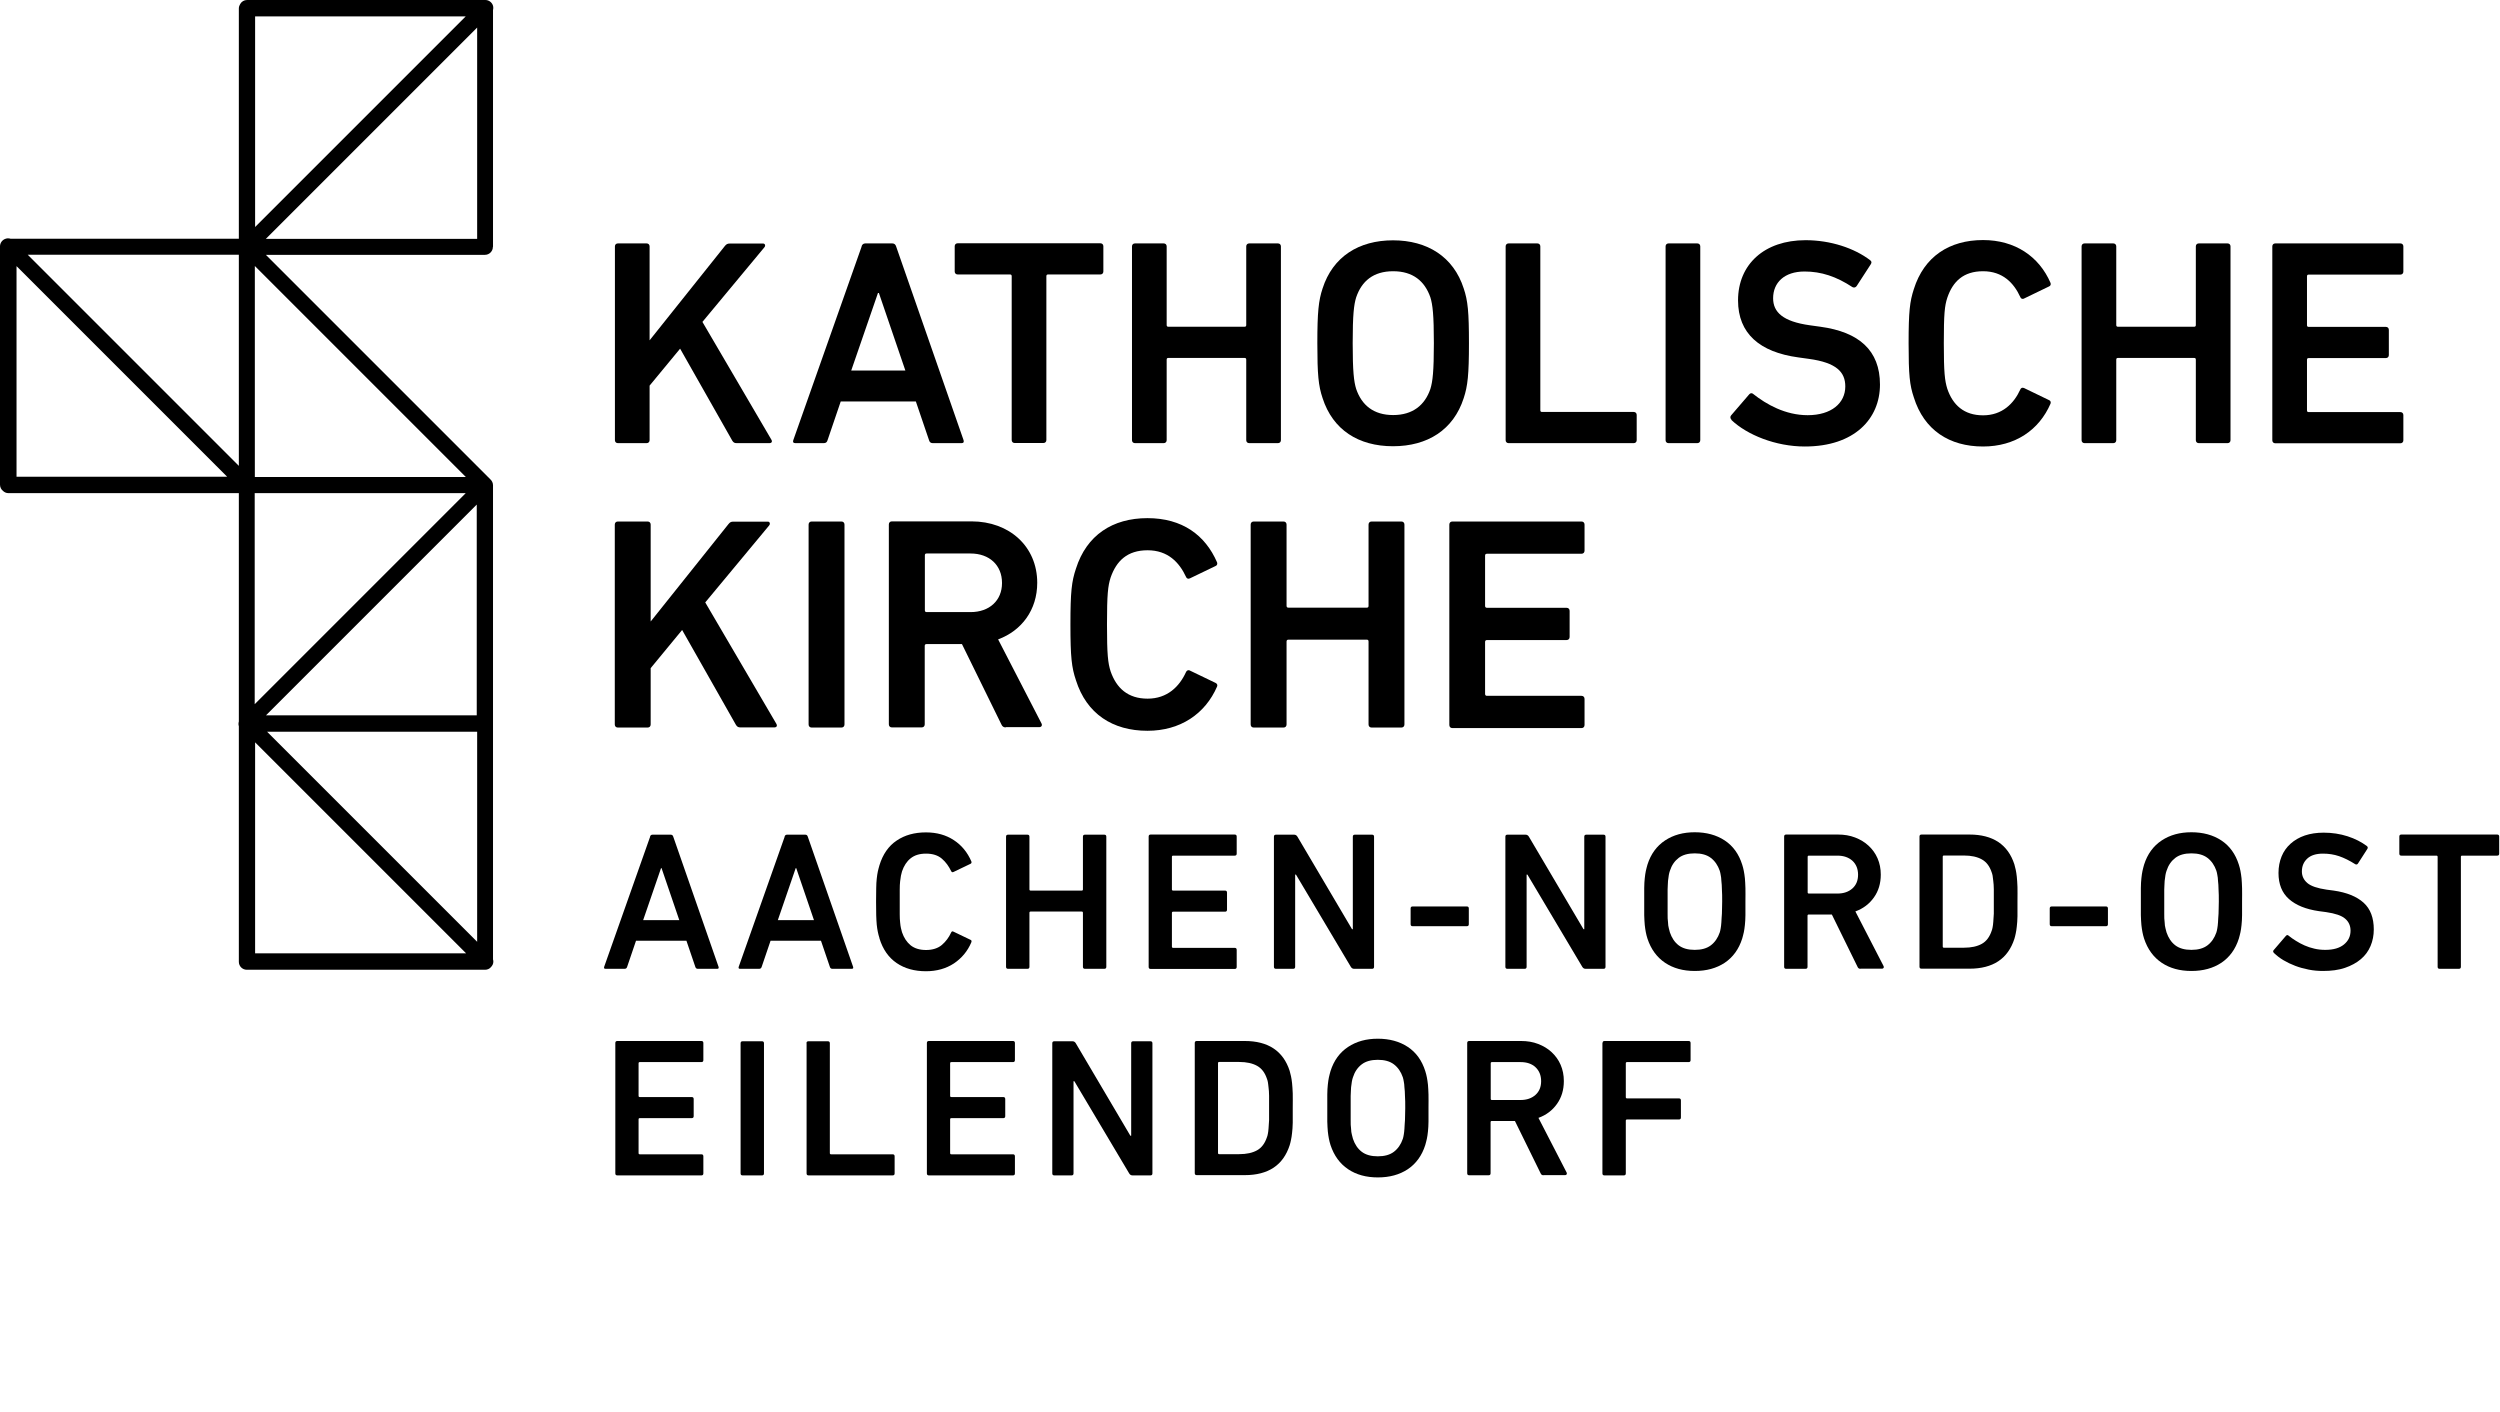
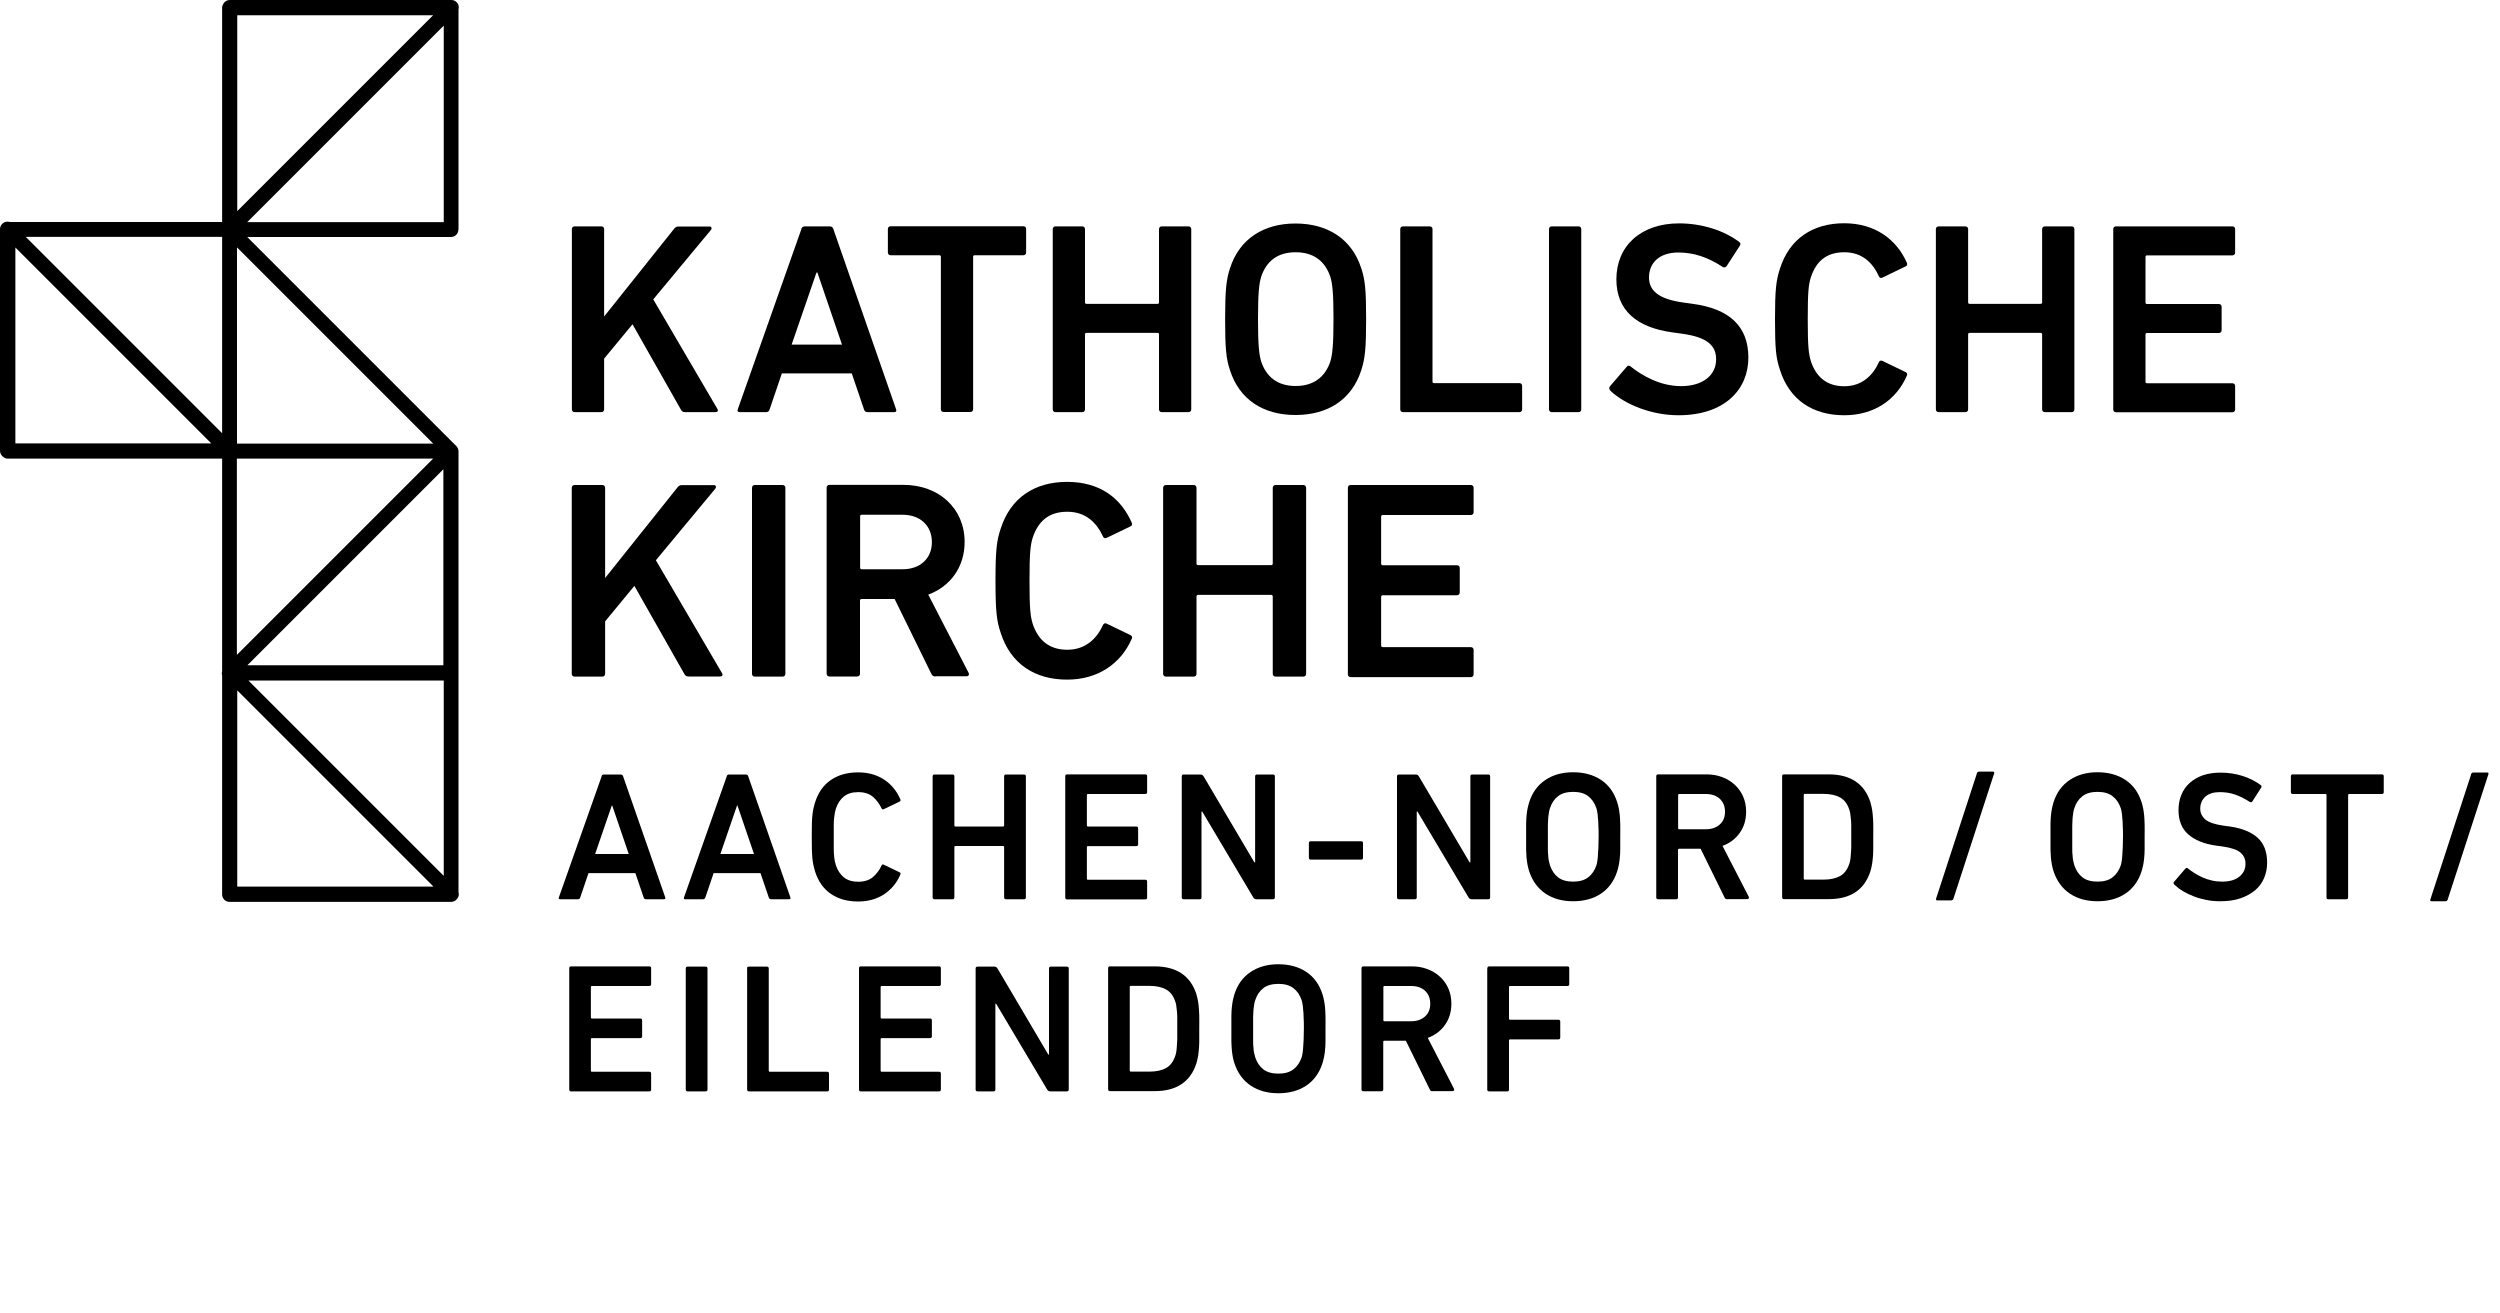
- <svg xmlns="http://www.w3.org/2000/svg" version="1.1" viewBox="0 0 186 105">
+ <svg xmlns="http://www.w3.org/2000/svg" version="1.1" viewBox="0 0 200 105">
  <path d="M45.74,39.03c0-.14.09-.23.23-.23h2.21c.14,0,.23.09.23.23v7.21l5.79-7.25c.11-.14.2-.18.36-.18h2.57c.14,0,.2.16.09.29l-4.75,5.72,5.29,9.03c.09.16.02.27-.16.27h-2.5c-.18,0-.25-.05-.34-.18l-4.01-7.07-2.34,2.84v4.19c0,.14-.09.23-.23.23h-2.21c-.14,0-.23-.09-.23-.23,0,0,0-14.87,0-14.87Z" />
  <path d="M60.16,39.03c0-.14.09-.23.23-.23h2.21c.14,0,.23.09.23.23v14.87c0,.14-.09.23-.23.23h-2.21c-.14,0-.23-.09-.23-.23v-14.87Z" />
  <path d="M74.84,54.12c-.18,0-.27-.07-.34-.23l-2.93-5.97h-2.64c-.09,0-.13.05-.13.14v5.83c0,.14-.09.23-.23.23h-2.21c-.14,0-.23-.09-.23-.23v-14.87c0-.14.09-.23.23-.23h5.92c2.82,0,4.89,1.87,4.89,4.57,0,2.01-1.15,3.56-2.91,4.21l3.22,6.24c.09.16,0,.29-.16.29h-2.5l.02.02ZM74.55,43.37c0-1.33-.95-2.19-2.34-2.19h-3.27c-.09,0-.13.04-.13.14v4.08c0,.09.04.14.13.14h3.27c1.4,0,2.34-.86,2.34-2.16h0Z" />
  <path d="M79.64,46.46c0-2.43.09-3.2.41-4.15.79-2.5,2.73-3.76,5.32-3.76s4.3,1.26,5.18,3.29c.04.11,0,.23-.11.27l-1.91.92c-.14.07-.25,0-.29-.11-.5-1.08-1.35-1.98-2.86-1.98s-2.32.79-2.75,2.03c-.2.63-.27,1.24-.27,3.49s.07,2.86.27,3.49c.43,1.24,1.28,2.03,2.75,2.03s2.37-.9,2.86-1.98c.05-.11.16-.18.29-.11l1.91.92c.11.05.16.16.11.27-.88,2.03-2.73,3.29-5.18,3.29-2.59,0-4.53-1.26-5.32-3.76-.32-.95-.41-1.71-.41-4.14h0Z" />
  <path d="M93.05,39.03c0-.14.09-.23.23-.23h2.21c.14,0,.23.09.23.23v6.04c0,.09.04.14.14.14h5.83c.09,0,.13-.04.13-.14v-6.04c0-.14.09-.23.23-.23h2.21c.14,0,.23.09.23.23v14.87c0,.14-.09.23-.23.23h-2.21c-.14,0-.23-.09-.23-.23v-6.17c0-.09-.04-.14-.13-.14h-5.83c-.09,0-.14.05-.14.14v6.17c0,.14-.09.23-.23.23h-2.21c-.14,0-.23-.09-.23-.23v-14.87Z" />
  <path d="M107.83,39.03c0-.14.09-.23.23-.23h9.6c.14,0,.23.09.23.23v1.94c0,.14-.09.23-.23.23h-7.03c-.09,0-.14.04-.14.14v3.74c0,.09.05.14.14.14h5.92c.14,0,.23.09.23.23v1.94c0,.14-.09.23-.23.23h-5.92c-.09,0-.14.05-.14.14v3.87c0,.09.05.14.14.14h7.03c.14,0,.23.09.23.23v1.94c0,.14-.09.23-.23.23h-9.6c-.14,0-.23-.09-.23-.23v-14.91Z" />
  <path d="M45.75,18.33c0-.13.09-.22.22-.22h2.14c.13,0,.22.09.22.22v6.99l5.61-7.03c.11-.13.2-.17.35-.17h2.49c.13,0,.2.15.09.28l-4.61,5.55,5.13,8.76c.09.15.02.26-.15.26h-2.42c-.17,0-.24-.04-.33-.17l-3.89-6.86-2.27,2.75v4.06c0,.13-.09.22-.22.22h-2.14c-.13,0-.22-.09-.22-.22,0,0,0-14.42,0-14.42Z" />
  <path d="M64.1,18.33c.04-.13.13-.22.28-.22h2.01c.15,0,.24.09.28.22l5.02,14.42c.04.13,0,.22-.15.22h-2.14c-.15,0-.24-.07-.28-.22l-.98-2.88h-5.59l-.98,2.88c-.04.15-.13.22-.28.22h-2.12c-.15,0-.2-.09-.15-.22l5.09-14.42h0ZM67.36,27.57l-1.97-5.77h-.07l-1.99,5.77h4.03Z" />
  <path d="M75.49,32.96c-.13,0-.22-.09-.22-.22v-12.19c0-.09-.04-.13-.13-.13h-3.89c-.13,0-.22-.09-.22-.22v-1.88c0-.13.09-.22.22-.22h10.62c.13,0,.22.09.22.22v1.88c0,.13-.09.22-.22.22h-3.89c-.09,0-.13.04-.13.13v12.19c0,.13-.09.22-.22.22h-2.14Z" />
  <path d="M84.22,18.33c0-.13.09-.22.22-.22h2.14c.13,0,.22.09.22.22v5.85c0,.09.04.13.13.13h5.66c.09,0,.13-.04.13-.13v-5.85c0-.13.09-.22.22-.22h2.14c.13,0,.22.09.22.22v14.42c0,.13-.09.22-.22.22h-2.14c-.13,0-.22-.09-.22-.22v-5.99c0-.09-.04-.13-.13-.13h-5.66c-.09,0-.13.04-.13.13v5.99c0,.13-.09.22-.22.22h-2.14c-.13,0-.22-.09-.22-.22,0,0,0-14.42,0-14.42Z" />
  <path d="M98.4,29.62c-.31-.92-.39-1.75-.39-4.08s.09-3.17.39-4.08c.76-2.36,2.69-3.58,5.24-3.58s4.5,1.22,5.26,3.58c.31.92.39,1.75.39,4.08s-.09,3.17-.39,4.08c-.76,2.36-2.69,3.58-5.26,3.58s-4.48-1.22-5.24-3.58ZM106.42,28.94c.17-.55.26-1.31.26-3.41s-.09-2.86-.26-3.41c-.42-1.2-1.29-1.94-2.77-1.94s-2.34.74-2.75,1.94c-.17.55-.26,1.29-.26,3.41s.09,2.86.26,3.41c.41,1.2,1.29,1.94,2.75,1.94s2.36-.74,2.77-1.94Z" />
  <path d="M112.02,18.33c0-.13.09-.22.22-.22h2.14c.13,0,.22.09.22.22v12.19c0,.09.04.13.13.13h6.82c.13,0,.22.09.22.22v1.88c0,.13-.09.22-.22.22h-9.31c-.13,0-.22-.09-.22-.22v-14.42h0Z" />
  <path d="M123.92,18.33c0-.13.09-.22.22-.22h2.14c.13,0,.22.09.22.22v14.42c0,.13-.09.22-.22.22h-2.14c-.13,0-.22-.09-.22-.22v-14.42Z" />
  <path d="M128.83,31.24c-.09-.09-.13-.22-.04-.33l1.35-1.57c.09-.11.22-.11.31-.02.96.76,2.38,1.57,4.04,1.57,1.77,0,2.8-.9,2.8-2.14,0-1.07-.66-1.77-2.71-2.05l-.79-.11c-2.86-.39-4.48-1.77-4.48-4.24,0-2.69,1.97-4.48,5.02-4.48,1.86,0,3.63.59,4.81,1.49.11.09.13.17.04.31l-1.05,1.62c-.09.11-.2.13-.31.07-1.2-.79-2.32-1.16-3.56-1.16-1.51,0-2.34.83-2.34,1.99,0,1.03.72,1.73,2.73,2.01l.79.11c2.86.39,4.43,1.75,4.43,4.3s-1.9,4.61-5.59,4.61c-2.18,0-4.3-.87-5.46-1.97h.01Z" />
  <path d="M142,25.53c0-2.36.09-3.1.39-4.02.76-2.42,2.64-3.65,5.15-3.65,2.38,0,4.17,1.22,5.02,3.19.04.11,0,.22-.11.26l-1.86.9c-.13.07-.24,0-.28-.11-.48-1.05-1.31-1.92-2.77-1.92s-2.25.76-2.66,1.97c-.2.61-.26,1.2-.26,3.39s.07,2.77.26,3.39c.41,1.2,1.24,1.97,2.66,1.97s2.29-.87,2.77-1.92c.04-.11.15-.17.28-.11l1.86.9c.11.04.15.15.11.26-.85,1.97-2.64,3.19-5.02,3.19-2.51,0-4.39-1.22-5.15-3.65-.31-.92-.39-1.66-.39-4.02v-.02Z" />
  <path d="M154.87,18.33c0-.13.09-.22.22-.22h2.14c.13,0,.22.09.22.22v5.85c0,.09.04.13.13.13h5.66c.09,0,.13-.04.13-.13v-5.85c0-.13.09-.22.22-.22h2.14c.13,0,.22.09.22.22v14.42c0,.13-.09.22-.22.22h-2.14c-.13,0-.22-.09-.22-.22v-5.99c0-.09-.04-.13-.13-.13h-5.66c-.09,0-.13.04-.13.13v5.99c0,.13-.09.22-.22.22h-2.14c-.13,0-.22-.09-.22-.22v-14.42Z" />
  <path d="M169.06,18.33c0-.13.09-.22.22-.22h9.31c.13,0,.22.09.22.22v1.88c0,.13-.09.22-.22.22h-6.82c-.09,0-.13.04-.13.13v3.63c0,.09.04.13.13.13h5.74c.13,0,.22.09.22.22v1.88c0,.13-.09.22-.22.22h-5.74c-.09,0-.13.04-.13.13v3.76c0,.09.04.13.13.13h6.82c.13,0,.22.09.22.22v1.88c0,.13-.09.22-.22.22h-9.31c-.13,0-.22-.09-.22-.22v-14.42h0Z" />
  <g>
-     <path d="M48.36,62.25c.03-.1.09-.15.19-.15h1.35c.1,0,.16.05.19.15l3.37,9.68c.03.1,0,.15-.1.15h-1.44c-.1,0-.16-.05-.19-.15l-.66-1.94h-3.75l-.66,1.94c-.03.1-.09.15-.19.15h-1.42c-.1,0-.13-.05-.1-.15l3.42-9.68h0ZM50.54,68.46l-1.32-3.87h-.04l-1.33,3.87h2.7,0Z" />
-     <path d="M58.37,62.25c.03-.1.09-.15.19-.15h1.35c.1,0,.16.05.19.15l3.37,9.68c.03.1,0,.15-.1.15h-1.44c-.1,0-.16-.05-.19-.15l-.66-1.94h-3.75l-.66,1.94c-.03.1-.09.15-.19.15h-1.42c-.1,0-.13-.05-.1-.15l3.42-9.68h0ZM60.56,68.46l-1.32-3.87h-.04l-1.33,3.87h2.7,0Z" />
-     <path d="M65.43,69.79c-.05-.16-.09-.31-.12-.46-.03-.15-.06-.33-.08-.53s-.03-.44-.04-.71c0-.27-.01-.6-.01-1.01s0-.72.01-1c0-.27.02-.51.04-.71.02-.2.05-.38.08-.53s.08-.31.12-.46c.25-.82.68-1.44,1.28-1.84.6-.41,1.33-.61,2.18-.61.8,0,1.49.19,2.08.58.58.38,1.01.91,1.3,1.58.03.09,0,.15-.07.18l-1.25.6c-.09.05-.15.02-.19-.07-.17-.35-.39-.66-.68-.91s-.68-.38-1.18-.38-.86.12-1.15.35c-.29.23-.5.56-.64.97-.03.11-.06.21-.08.32s-.04.25-.06.42-.03.38-.03.62v1.83c0,.24.01.44.03.61s.03.31.06.42.05.22.08.31c.14.41.35.73.64.97.29.23.67.35,1.15.35s.89-.13,1.18-.38.52-.56.68-.91c.04-.1.1-.12.19-.07l1.25.6c.08.03.1.09.07.18-.28.67-.72,1.19-1.3,1.58-.58.38-1.27.58-2.08.58-.85,0-1.58-.2-2.18-.61s-1.03-1.02-1.28-1.84v-.02Z" />
-     <path d="M74.85,62.25c0-.1.05-.15.15-.15h1.44c.1,0,.15.05.15.15v3.92c0,.06.03.09.09.09h3.8c.06,0,.09-.03.09-.09v-3.92c0-.1.05-.15.15-.15h1.44c.1,0,.15.05.15.15v9.68c0,.1-.05.15-.15.15h-1.44c-.1,0-.15-.05-.15-.15v-4.02c0-.06-.03-.09-.09-.09h-3.8c-.06,0-.09.03-.09.09v4.02c0,.1-.05.15-.15.15h-1.44c-.1,0-.15-.05-.15-.15v-9.68Z" />
-     <path d="M85.46,62.24c0-.1.05-.15.15-.15h6.25c.1,0,.15.05.15.15v1.27c0,.1-.05.15-.15.15h-4.58c-.06,0-.09.03-.09.09v2.42c0,.06.03.09.09.09h3.86c.1,0,.15.05.15.15v1.27c0,.1-.05.15-.15.15h-3.86c-.06,0-.09.03-.09.09v2.51c0,.06.03.09.09.09h4.58c.1,0,.15.05.15.15v1.27c0,.1-.05.15-.15.15h-6.25c-.1,0-.15-.05-.15-.15v-9.69h0Z" />
-     <path d="M94.78,62.25c0-.1.05-.15.15-.15h1.35c.11,0,.19.05.25.15l4.06,6.88h.06v-6.88c0-.1.05-.15.15-.15h1.28c.1,0,.15.05.15.15v9.68c0,.1-.05.15-.15.15h-1.33c-.11,0-.19-.05-.25-.15l-4.08-6.86h-.06v6.86c0,.1-.05.15-.15.15h-1.28c-.1,0-.15-.05-.15-.15v-9.68Z" />
-     <path d="M104.95,68.76v-1.17c0-.1.05-.15.15-.15h4.03c.1,0,.15.05.15.15v1.17c0,.1-.05.15-.15.15h-4.03c-.1,0-.15-.05-.15-.15Z" />
-     <path d="M112,62.25c0-.1.05-.15.15-.15h1.35c.11,0,.19.05.25.15l4.06,6.88h.06v-6.88c0-.1.05-.15.15-.15h1.28c.1,0,.15.05.15.15v9.68c0,.1-.05.15-.15.15h-1.33c-.11,0-.19-.05-.25-.15l-4.08-6.86h-.06v6.86c0,.1-.05.15-.15.15h-1.28c-.1,0-.15-.05-.15-.15v-9.68Z" />
-     <path d="M126.09,72.24c-.86,0-1.6-.2-2.21-.61s-1.05-1.01-1.31-1.8c-.05-.16-.09-.31-.12-.47s-.06-.34-.08-.54c-.02-.21-.03-.45-.04-.73,0-.28,0-.61,0-1.01s0-.73,0-1.01.02-.52.04-.73c.02-.21.05-.39.08-.54.03-.16.08-.31.12-.47.25-.79.69-1.39,1.31-1.8s1.35-.61,2.21-.61,1.61.2,2.23.61,1.05,1.01,1.3,1.8c.05.16.09.31.12.47s.06.34.08.54c.02.21.03.45.04.73s0,.61,0,1.01,0,.73,0,1.01c0,.28-.02.52-.04.73-.02.21-.05.39-.08.54-.03.16-.08.31-.12.47-.25.79-.69,1.39-1.3,1.8-.62.41-1.36.61-2.23.61ZM126.09,70.67c.5,0,.9-.11,1.2-.34.3-.23.52-.55.66-.96.03-.09.05-.19.07-.31s.04-.26.05-.44c0-.18.03-.39.04-.64,0-.25.02-.55.02-.9s0-.65-.02-.9c0-.25-.02-.46-.04-.64,0-.18-.03-.32-.05-.44s-.04-.22-.07-.31c-.14-.41-.36-.73-.66-.96-.3-.23-.7-.34-1.2-.34s-.9.11-1.2.34c-.3.23-.52.55-.65.96-.03.09-.06.19-.08.31s-.04.26-.06.44c0,.17-.03.39-.03.64v1.8c0,.25,0,.46.03.64,0,.17.03.32.06.44s.05.22.08.31c.14.41.35.73.65.96.3.23.7.34,1.2.34Z" />
-     <path d="M138.42,72.08c-.11,0-.18-.05-.22-.15l-1.91-3.89h-1.72c-.06,0-.09.03-.09.09v3.8c0,.1-.05.15-.15.15h-1.44c-.1,0-.15-.05-.15-.15v-9.69c0-.1.05-.15.15-.15h3.86c.46,0,.88.07,1.27.22s.72.35,1,.61.51.57.67.94.24.77.24,1.21c0,.66-.17,1.22-.51,1.7-.34.48-.8.83-1.38,1.04l2.1,4.07s.03.09,0,.13-.06.06-.11.06h-1.63.02ZM136.71,66.48c.46,0,.83-.13,1.11-.38s.42-.59.42-1.02-.14-.78-.42-1.04c-.28-.25-.65-.38-1.11-.38h-2.13c-.06,0-.09.03-.09.09v2.64c0,.06.03.09.09.09h2.13Z" />
-     <path d="M142.81,62.24c0-.1.05-.15.15-.15h3.57c1.74,0,2.86.74,3.34,2.22.04.13.07.26.1.4s.06.32.08.52c.02.21.04.46.05.76s0,.66,0,1.09,0,.8,0,1.09c0,.3-.03.55-.05.76s-.05.38-.08.52-.06.28-.1.4c-.48,1.48-1.59,2.22-3.34,2.22h-3.57c-.1,0-.15-.05-.15-.15v-9.69h0ZM144.54,70.42c0,.06.03.09.09.09h1.48c.56,0,1-.1,1.34-.29s.58-.52.73-.97c.03-.07.05-.15.07-.26s.04-.23.05-.4.03-.36.04-.61c0-.24,0-.55,0-.91s0-.66,0-.91c0-.24-.02-.45-.04-.61s-.03-.3-.05-.4-.04-.18-.07-.25c-.15-.45-.39-.77-.73-.96s-.78-.29-1.34-.29h-1.48c-.06,0-.09.03-.09.09v6.67h0Z" />
-     <path d="M152.5,68.76v-1.17c0-.1.05-.15.15-.15h4.03c.1,0,.15.05.15.15v1.17c0,.1-.05.15-.15.15h-4.03c-.1,0-.15-.05-.15-.15Z" />
-     <path d="M163.04,72.24c-.86,0-1.6-.2-2.21-.61s-1.05-1.01-1.31-1.8c-.05-.16-.09-.31-.12-.47s-.06-.34-.08-.54c-.02-.21-.03-.45-.04-.73,0-.28,0-.61,0-1.01s0-.73,0-1.01.02-.52.04-.73c.02-.21.05-.39.08-.54.03-.16.08-.31.12-.47.25-.79.69-1.39,1.31-1.8s1.35-.61,2.21-.61,1.61.2,2.23.61,1.05,1.01,1.3,1.8c.05.16.09.31.12.47s.06.34.08.54c.02.21.03.45.04.73s0,.61,0,1.01,0,.73,0,1.01c0,.28-.02.52-.04.73-.02.21-.05.39-.08.54-.03.16-.08.31-.12.47-.25.79-.69,1.39-1.3,1.8-.62.41-1.36.61-2.23.61ZM163.04,70.67c.5,0,.9-.11,1.2-.34.3-.23.52-.55.66-.96.03-.09.05-.19.07-.31s.04-.26.05-.44c0-.18.03-.39.04-.64,0-.25.02-.55.02-.9s0-.65-.02-.9c0-.25-.02-.46-.04-.64,0-.18-.03-.32-.05-.44s-.04-.22-.07-.31c-.14-.41-.36-.73-.66-.96-.3-.23-.7-.34-1.2-.34s-.9.11-1.2.34c-.3.23-.52.55-.65.96-.03.09-.06.19-.08.31s-.04.26-.06.44c0,.17-.03.39-.03.64v1.8c0,.25,0,.46.03.64,0,.17.03.32.06.44s.05.22.08.31c.14.41.35.73.65.96.3.23.7.34,1.2.34Z" />
-     <path d="M172.85,72.24c-.37,0-.73-.03-1.08-.1s-.69-.16-1-.28c-.32-.12-.61-.26-.88-.42-.27-.16-.5-.34-.7-.53-.08-.08-.09-.15-.03-.22l.91-1.06c.07-.08.14-.08.21-.01.16.13.33.25.54.38.2.13.42.24.64.34s.47.18.73.24c.25.06.52.09.81.09.6,0,1.06-.13,1.39-.4.33-.27.49-.61.49-1.03,0-.36-.13-.66-.4-.89-.26-.23-.74-.39-1.42-.49l-.53-.07c-.97-.14-1.71-.44-2.23-.9-.52-.46-.78-1.11-.78-1.94,0-.45.08-.86.23-1.23s.38-.69.67-.95c.29-.26.65-.47,1.06-.61.42-.14.88-.21,1.4-.21.63,0,1.22.09,1.78.27s1.04.43,1.44.73c.07.06.08.13.03.21l-.7,1.09c-.06.08-.13.09-.21.04-.41-.26-.81-.46-1.19-.59s-.78-.19-1.2-.19c-.51,0-.9.12-1.17.37s-.4.57-.4.96c0,.34.14.63.41.86s.75.39,1.43.49l.53.07c.97.14,1.71.44,2.22.9s.76,1.13.76,1.99c0,.44-.08.85-.24,1.23-.16.38-.4.71-.72.98-.32.27-.72.49-1.19.65s-1.01.23-1.63.23h.02Z" />
-     <path d="M181.51,72.08c-.1,0-.15-.05-.15-.15v-8.18c0-.06-.03-.09-.09-.09h-2.61c-.1,0-.15-.05-.15-.15v-1.27c0-.1.05-.15.15-.15h7.13c.1,0,.15.05.15.15v1.27c0,.1-.05.15-.15.15h-2.61c-.06,0-.09.03-.09.09v8.18c0,.1-.05.15-.15.15h-1.44,0Z" />
-     <path d="M45.78,77.6c0-.1.05-.15.15-.15h6.25c.1,0,.15.05.15.15v1.27c0,.1-.05.15-.15.15h-4.58c-.06,0-.09.03-.09.09v2.42c0,.06.03.09.09.09h3.86c.1,0,.15.05.15.15v1.27c0,.1-.05.15-.15.15h-3.86c-.06,0-.09.03-.09.09v2.51c0,.06.03.09.09.09h4.58c.1,0,.15.05.15.15v1.27c0,.1-.05.15-.15.15h-6.25c-.1,0-.15-.05-.15-.15v-9.69h0Z" />
-     <path d="M55.1,77.62c0-.1.05-.15.15-.15h1.44c.1,0,.15.05.15.15v9.68c0,.1-.05.15-.15.15h-1.44c-.1,0-.15-.05-.15-.15v-9.68Z" />
-     <path d="M60,77.62c0-.1.05-.15.15-.15h1.44c.1,0,.15.05.15.15v8.17c0,.06.03.09.09.09h4.58c.1,0,.15.05.15.15v1.27c0,.1-.05.15-.15.15h-6.25c-.1,0-.15-.05-.15-.15v-9.68h-.01Z" />
-     <path d="M68.96,77.6c0-.1.05-.15.15-.15h6.25c.1,0,.15.05.15.15v1.27c0,.1-.05.15-.15.15h-4.58c-.06,0-.09.03-.09.09v2.42c0,.06.03.09.09.09h3.86c.1,0,.15.05.15.15v1.27c0,.1-.05.15-.15.15h-3.86c-.06,0-.09.03-.09.09v2.51c0,.06.03.09.09.09h4.58c.1,0,.15.05.15.15v1.27c0,.1-.05.15-.15.15h-6.25c-.1,0-.15-.05-.15-.15v-9.69h0Z" />
-     <path d="M78.29,77.62c0-.1.05-.15.15-.15h1.35c.11,0,.19.05.25.15l4.06,6.88h.06v-6.88c0-.1.05-.15.15-.15h1.28c.1,0,.15.05.15.15v9.68c0,.1-.05.15-.15.15h-1.33c-.11,0-.19-.05-.25-.15l-4.08-6.86h-.06v6.86c0,.1-.05.15-.15.15h-1.28c-.1,0-.15-.05-.15-.15,0,0,0-9.68,0-9.68Z" />
-     <path d="M88.89,77.6c0-.1.05-.15.15-.15h3.57c1.74,0,2.86.74,3.34,2.22.04.13.07.26.1.4s.06.32.08.52c.02.21.04.46.05.76s0,.66,0,1.09,0,.8,0,1.09c0,.3-.03.55-.05.76s-.05.38-.08.52-.06.28-.1.4c-.48,1.48-1.59,2.22-3.34,2.22h-3.57c-.1,0-.15-.05-.15-.15v-9.69h0ZM90.62,85.78c0,.06.03.09.09.09h1.48c.56,0,1-.1,1.34-.29s.58-.52.73-.97c.03-.07.05-.15.07-.26s.04-.23.05-.4.03-.36.04-.61c0-.24,0-.55,0-.91s0-.66,0-.91c0-.24-.02-.45-.04-.61s-.03-.3-.05-.4-.04-.18-.07-.25c-.15-.45-.39-.77-.73-.96s-.78-.29-1.34-.29h-1.48c-.06,0-.09.03-.09.09v6.67h0Z" />
-     <path d="M102.51,87.6c-.86,0-1.6-.2-2.21-.61s-1.05-1.01-1.31-1.8c-.05-.16-.09-.31-.12-.47s-.06-.34-.08-.54c-.02-.21-.03-.45-.04-.73,0-.28,0-.61,0-1.01s0-.73,0-1.01.02-.52.04-.73c.02-.21.05-.39.08-.54.03-.16.08-.31.12-.47.25-.79.69-1.39,1.31-1.8s1.35-.61,2.21-.61,1.61.2,2.23.61,1.05,1.01,1.3,1.8c.05.16.09.31.12.47s.06.34.08.54c.02.21.03.45.04.73s0,.61,0,1.01,0,.73,0,1.01c0,.28-.02.52-.04.73-.02.21-.05.39-.08.54-.03.16-.08.31-.12.47-.25.79-.69,1.39-1.3,1.8-.62.41-1.36.61-2.23.61ZM102.51,86.03c.5,0,.9-.11,1.2-.34.3-.23.52-.55.66-.96.03-.09.05-.19.07-.31s.04-.26.05-.44c0-.18.03-.39.04-.64,0-.25.02-.55.02-.9s0-.65-.02-.9c0-.25-.02-.46-.04-.64,0-.18-.03-.32-.05-.44s-.04-.22-.07-.31c-.14-.41-.36-.73-.66-.96-.3-.23-.7-.34-1.2-.34s-.9.11-1.2.34c-.3.23-.52.55-.65.96-.03.09-.06.19-.08.31s-.04.26-.06.44c0,.17-.03.39-.03.64v1.8c0,.25,0,.46.03.64,0,.17.03.32.06.44s.05.22.08.31c.14.41.35.73.65.96.3.23.7.34,1.2.34Z" />
-     <path d="M114.84,87.44c-.11,0-.18-.05-.22-.15l-1.91-3.89h-1.72c-.06,0-.09.03-.09.09v3.8c0,.1-.05.15-.15.15h-1.44c-.1,0-.15-.05-.15-.15v-9.69c0-.1.05-.15.15-.15h3.86c.46,0,.88.07,1.27.22s.72.35,1,.61.51.57.67.94.24.77.24,1.21c0,.66-.17,1.22-.51,1.7-.34.48-.8.83-1.38,1.04l2.1,4.07s.03.09,0,.13-.06.06-.11.06h-1.63.02ZM113.13,81.84c.46,0,.83-.13,1.11-.38s.42-.59.42-1.02-.14-.78-.42-1.04-.65-.38-1.11-.38h-2.13c-.06,0-.09.03-.09.09v2.64c0,.06.03.09.09.09h2.13Z" />
-     <path d="M119.23,77.6c0-.1.05-.15.15-.15h6.25c.1,0,.15.05.15.15v1.27c0,.1-.05.15-.15.15h-4.58c-.06,0-.09.03-.09.09v2.52c0,.06.03.09.09.09h3.86c.1,0,.15.05.15.15v1.27c0,.1-.05.15-.15.15h-3.86c-.06,0-.09.03-.09.09v3.92c0,.1-.05.15-.15.15h-1.44c-.1,0-.15-.05-.15-.15v-9.69h0Z" />
+     <path d="M48.12,62.11c.03-.1.09-.15.19-.15h1.35c.1,0,.16.05.19.15l3.37,9.68c.03.1,0,.15-.1.15h-1.44c-.1,0-.16-.05-.19-.15l-.66-1.94h-3.75l-.66,1.94c-.03.1-.09.15-.19.15h-1.42c-.1,0-.13-.05-.1-.15l3.42-9.68h-.01ZM50.3,68.32l-1.32-3.87h-.04l-1.33,3.87h2.7,0Z" />
+     <path d="M58.13,62.11c.03-.1.09-.15.19-.15h1.35c.1,0,.16.05.19.15l3.37,9.68c.03.1,0,.15-.1.15h-1.44c-.1,0-.16-.05-.19-.15l-.66-1.94h-3.75l-.66,1.94c-.03.1-.09.15-.19.15h-1.42c-.1,0-.13-.05-.1-.15l3.42-9.68h-.01ZM60.32,68.32l-1.32-3.87h-.04l-1.33,3.87h2.7,0Z" />
+     <path d="M65.19,69.65c-.05-.16-.09-.31-.12-.46-.03-.15-.06-.33-.08-.53s-.03-.44-.04-.71c0-.27-.01-.6-.01-1.01s0-.72.01-1c0-.27.02-.51.04-.71.02-.2.05-.38.08-.53s.08-.31.12-.46c.25-.82.68-1.44,1.28-1.84.6-.41,1.33-.61,2.18-.61.8,0,1.49.19,2.08.58.58.38,1.01.91,1.3,1.58.03.09,0,.15-.07.18l-1.25.6c-.09.05-.15.02-.19-.07-.17-.35-.39-.66-.68-.91s-.68-.38-1.18-.38-.86.12-1.15.35-.5.56-.64.97c-.03.11-.06.21-.08.32s-.04.25-.06.42-.03.38-.03.62v1.83c0,.24.01.44.03.61s.03.31.06.42.05.22.08.31c.14.41.35.73.64.97.29.23.67.35,1.15.35s.89-.13,1.18-.38.52-.56.68-.91c.04-.1.1-.12.19-.07l1.25.6c.08.03.1.09.07.18-.28.67-.72,1.19-1.3,1.58-.58.38-1.27.58-2.08.58-.85,0-1.58-.2-2.18-.61s-1.03-1.02-1.28-1.84v-.02Z" />
+     <path d="M74.61,62.11c0-.1.05-.15.15-.15h1.44c.1,0,.15.05.15.15v3.92c0,.06.03.09.09.09h3.8c.06,0,.09-.03.09-.09v-3.92c0-.1.05-.15.15-.15h1.44c.1,0,.15.05.15.15v9.68c0,.1-.05.15-.15.15h-1.44c-.1,0-.15-.05-.15-.15v-4.02c0-.06-.03-.09-.09-.09h-3.8c-.06,0-.09.03-.09.09v4.02c0,.1-.05.15-.15.15h-1.44c-.1,0-.15-.05-.15-.15v-9.68Z" />
+     <path d="M85.22,62.1c0-.1.05-.15.15-.15h6.25c.1,0,.15.05.15.15v1.27c0,.1-.05.15-.15.15h-4.58c-.06,0-.09.03-.09.09v2.42c0,.06.03.09.09.09h3.86c.1,0,.15.05.15.15v1.27c0,.1-.05.15-.15.15h-3.86c-.06,0-.09.03-.09.09v2.51c0,.06.03.09.09.09h4.58c.1,0,.15.05.15.15v1.27c0,.1-.05.15-.15.15h-6.25c-.1,0-.15-.05-.15-.15v-9.69h0Z" />
+     <path d="M94.54,62.11c0-.1.05-.15.15-.15h1.35c.11,0,.19.05.25.15l4.06,6.88h.06v-6.88c0-.1.05-.15.15-.15h1.28c.1,0,.15.05.15.15v9.68c0,.1-.05.15-.15.15h-1.33c-.11,0-.19-.05-.25-.15l-4.08-6.86h-.06v6.86c0,.1-.05.15-.15.15h-1.28c-.1,0-.15-.05-.15-.15,0,0,0-9.68,0-9.68Z" />
+     <path d="M158.14,61.88c.03-.1.09-.15.19-.15h1.1c.1,0,.13.05.1.15l-3.25,10c-.03.1-.09.15-.19.15h-1.1c-.1,0-.13-.05-.1-.15l3.26-10h0Z" />
+     <path d="M104.71,68.62v-1.17c0-.1.05-.15.15-.15h4.03c.1,0,.15.05.15.15v1.17c0,.1-.05.15-.15.15h-4.03c-.1,0-.15-.05-.15-.15Z" />
+     <path d="M111.76,62.11c0-.1.05-.15.15-.15h1.35c.11,0,.19.05.25.15l4.06,6.88h.06v-6.88c0-.1.05-.15.15-.15h1.28c.1,0,.15.05.15.15v9.68c0,.1-.05.15-.15.15h-1.33c-.11,0-.19-.05-.25-.15l-4.08-6.86h-.06v6.86c0,.1-.05.15-.15.15h-1.28c-.1,0-.15-.05-.15-.15,0,0,0-9.68,0-9.68Z" />
+     <path d="M125.85,72.1c-.86,0-1.6-.2-2.21-.61s-1.05-1.01-1.31-1.8c-.05-.16-.09-.31-.12-.47s-.06-.34-.08-.54c-.02-.21-.03-.45-.04-.73v-2.02c0-.28.02-.52.04-.73.02-.21.05-.39.08-.54.03-.16.08-.31.12-.47.25-.79.69-1.39,1.31-1.8s1.35-.61,2.21-.61,1.61.2,2.23.61c.62.41,1.05,1.01,1.3,1.8.05.16.09.31.12.47s.06.34.08.54c.02.21.03.45.04.73s0,.61,0,1.01v1.01c0,.28-.02.52-.04.73-.02.21-.05.39-.08.54-.03.16-.08.31-.12.47-.25.79-.69,1.39-1.3,1.8-.62.41-1.36.61-2.23.61ZM125.85,70.53c.5,0,.9-.11,1.2-.34.3-.23.52-.55.66-.96.03-.09.05-.19.07-.31s.04-.26.05-.44c0-.18.03-.39.04-.64,0-.25.02-.55.02-.9s0-.65-.02-.9c0-.25-.02-.46-.04-.64,0-.18-.03-.32-.05-.44s-.04-.22-.07-.31c-.14-.41-.36-.73-.66-.96s-.7-.34-1.2-.34-.9.11-1.2.34c-.3.23-.52.55-.65.96-.03.09-.06.19-.08.31s-.04.26-.06.44c0,.17-.03.39-.03.64v1.8c0,.25,0,.46.03.64,0,.17.03.32.06.44s.05.22.08.31c.14.41.35.73.65.96.3.23.7.34,1.2.34Z" />
+     <path d="M138.18,71.94c-.11,0-.18-.05-.22-.15l-1.91-3.89h-1.72c-.06,0-.09.03-.09.09v3.8c0,.1-.05.15-.15.15h-1.44c-.1,0-.15-.05-.15-.15v-9.69c0-.1.05-.15.15-.15h3.86c.46,0,.88.07,1.27.22s.72.35,1,.61.51.57.67.94c.16.37.24.77.24,1.21,0,.66-.17,1.22-.51,1.7-.34.48-.8.83-1.38,1.04l2.1,4.07s.03.09,0,.13-.06.06-.11.06h-1.63.02,0ZM136.47,66.34c.46,0,.83-.13,1.11-.38s.42-.59.42-1.02-.14-.78-.42-1.04c-.28-.25-.65-.38-1.11-.38h-2.13c-.06,0-.09.03-.09.09v2.64c0,.06.03.09.09.09h2.13Z" />
+     <path d="M142.57,62.1c0-.1.05-.15.15-.15h3.57c1.74,0,2.86.74,3.34,2.22.04.13.07.26.1.4s.06.32.08.52c.02.21.04.46.05.76s0,.66,0,1.09v1.09c0,.3-.03.55-.05.76s-.05.38-.08.52-.06.28-.1.4c-.48,1.48-1.59,2.22-3.34,2.22h-3.57c-.1,0-.15-.05-.15-.15v-9.69h0ZM144.3,70.28c0,.06.03.09.09.09h1.48c.56,0,1-.1,1.34-.29s.58-.52.73-.97c.03-.07.05-.15.07-.26s.04-.23.05-.4.03-.36.04-.61v-1.82c0-.24-.02-.45-.04-.61s-.03-.3-.05-.4-.04-.18-.07-.25c-.15-.45-.39-.77-.73-.96s-.78-.29-1.34-.29h-1.48c-.06,0-.09.03-.09.09v6.67h0Z" />
+     <path d="M167.8,72.1c-.86,0-1.6-.2-2.21-.61s-1.05-1.01-1.31-1.8c-.05-.16-.09-.31-.12-.47s-.06-.34-.08-.54c-.02-.21-.03-.45-.04-.73v-2.02c0-.28.02-.52.04-.73.02-.21.05-.39.08-.54.03-.16.08-.31.12-.47.25-.79.69-1.39,1.31-1.8s1.35-.61,2.21-.61,1.61.2,2.23.61,1.05,1.01,1.3,1.8c.05.16.09.31.12.47s.06.34.08.54c.02.21.03.45.04.73s0,.61,0,1.01v1.01c0,.28-.02.52-.04.73-.02.21-.05.39-.08.54-.03.16-.08.31-.12.47-.25.79-.69,1.39-1.3,1.8-.62.41-1.36.61-2.23.61ZM167.8,70.53c.5,0,.9-.11,1.2-.34.3-.23.52-.55.66-.96.03-.09.05-.19.07-.31s.04-.26.05-.44c0-.18.03-.39.04-.64,0-.25.02-.55.02-.9s0-.65-.02-.9c0-.25-.02-.46-.04-.64,0-.18-.03-.32-.05-.44s-.04-.22-.07-.31c-.14-.41-.36-.73-.66-.96s-.7-.34-1.2-.34-.9.11-1.2.34-.52.55-.65.96c-.03.09-.06.19-.08.31s-.04.26-.06.44c0,.17-.03.39-.03.64v1.8c0,.25,0,.46.03.64,0,.17.03.32.06.44s.05.22.08.31c.14.41.35.73.65.96.3.23.7.34,1.2.34Z" />
+     <path d="M177.61,72.1c-.37,0-.73-.03-1.08-.1s-.69-.16-1-.28c-.32-.12-.61-.26-.88-.42-.27-.16-.5-.34-.7-.53-.08-.08-.09-.15-.03-.22l.91-1.06c.07-.08.14-.08.21-.01.16.13.33.25.54.38.2.13.42.24.64.34s.47.18.73.24c.25.06.52.09.81.09.6,0,1.06-.13,1.39-.4.33-.27.49-.61.49-1.03,0-.36-.13-.66-.4-.89-.26-.23-.74-.39-1.42-.49l-.53-.07c-.97-.14-1.71-.44-2.23-.9-.52-.46-.78-1.11-.78-1.94,0-.45.08-.86.23-1.23s.38-.69.67-.95c.29-.26.65-.47,1.06-.61.42-.14.88-.21,1.4-.21.63,0,1.22.09,1.78.27s1.04.43,1.44.73c.07.06.08.13.03.21l-.7,1.09c-.06.08-.13.09-.21.04-.41-.26-.81-.46-1.19-.59s-.78-.19-1.2-.19c-.51,0-.9.12-1.17.37s-.4.57-.4.96c0,.34.14.63.41.86s.75.39,1.43.49l.53.07c.97.14,1.71.44,2.22.9s.76,1.13.76,1.99c0,.44-.08.85-.24,1.23-.16.38-.4.71-.72.98-.32.27-.72.49-1.19.65s-1.01.23-1.63.23h.02Z" />
+     <path d="M186.27,71.94c-.1,0-.15-.05-.15-.15v-8.18c0-.06-.03-.09-.09-.09h-2.61c-.1,0-.15-.05-.15-.15v-1.27c0-.1.05-.15.15-.15h7.13c.1,0,.15.05.15.15v1.27c0,.1-.05.15-.15.15h-2.61c-.06,0-.09.03-.09.09v8.18c0,.1-.05.15-.15.15h-1.44,0Z" />
+     <path d="M45.54,77.46c0-.1.05-.15.15-.15h6.25c.1,0,.15.05.15.15v1.27c0,.1-.05.15-.15.15h-4.58c-.06,0-.09.03-.09.09v2.42c0,.06.03.09.09.09h3.86c.1,0,.15.05.15.15v1.27c0,.1-.05.15-.15.15h-3.86c-.06,0-.09.03-.09.09v2.51c0,.06.03.09.09.09h4.58c.1,0,.15.05.15.15v1.27c0,.1-.05.15-.15.15h-6.25c-.1,0-.15-.05-.15-.15v-9.69h0Z" />
+     <path d="M54.86,77.48c0-.1.05-.15.15-.15h1.44c.1,0,.15.05.15.15v9.68c0,.1-.05.15-.15.15h-1.44c-.1,0-.15-.05-.15-.15v-9.68Z" />
+     <path d="M59.76,77.48c0-.1.05-.15.15-.15h1.44c.1,0,.15.05.15.15v8.17c0,.06.03.09.09.09h4.58c.1,0,.15.05.15.15v1.27c0,.1-.05.15-.15.15h-6.25c-.1,0-.15-.05-.15-.15v-9.68s0,0,0,0Z" />
+     <path d="M68.72,77.46c0-.1.05-.15.15-.15h6.25c.1,0,.15.05.15.15v1.27c0,.1-.05.15-.15.15h-4.58c-.06,0-.09.03-.09.09v2.42c0,.06.03.09.09.09h3.86c.1,0,.15.05.15.15v1.27c0,.1-.05.15-.15.15h-3.86c-.06,0-.09.03-.09.09v2.51c0,.06.03.09.09.09h4.58c.1,0,.15.05.15.15v1.27c0,.1-.05.15-.15.15h-6.25c-.1,0-.15-.05-.15-.15v-9.69h0Z" />
+     <path d="M78.05,77.48c0-.1.05-.15.15-.15h1.35c.11,0,.19.05.25.15l4.06,6.88h.06v-6.88c0-.1.05-.15.15-.15h1.28c.1,0,.15.05.15.15v9.68c0,.1-.05.15-.15.15h-1.33c-.11,0-.19-.05-.25-.15l-4.08-6.86h-.06v6.86c0,.1-.05.15-.15.15h-1.28c-.1,0-.15-.05-.15-.15,0,0,0-9.68,0-9.68Z" />
+     <path d="M88.65,77.46c0-.1.05-.15.15-.15h3.57c1.74,0,2.86.74,3.34,2.22.04.13.07.26.1.4s.06.32.08.52c.02.21.04.46.05.76s0,.66,0,1.09v1.09c0,.3-.03.55-.05.76s-.05.38-.08.52-.06.28-.1.4c-.48,1.48-1.59,2.22-3.34,2.22h-3.57c-.1,0-.15-.05-.15-.15v-9.69h0ZM90.38,85.64c0,.06.03.09.09.09h1.48c.56,0,1-.1,1.34-.29s.58-.52.73-.97c.03-.07.05-.15.07-.26s.04-.23.05-.4.03-.36.04-.61v-1.82c0-.24-.02-.45-.04-.61s-.03-.3-.05-.4-.04-.18-.07-.25c-.15-.45-.39-.77-.73-.96s-.78-.29-1.34-.29h-1.48c-.06,0-.09.03-.09.09v6.67h0Z" />
+     <path d="M102.27,87.46c-.86,0-1.6-.2-2.21-.61s-1.05-1.01-1.31-1.8c-.05-.16-.09-.31-.12-.47s-.06-.34-.08-.54c-.02-.21-.03-.45-.04-.73v-2.02c0-.28.02-.52.04-.73.02-.21.05-.39.08-.54.03-.16.08-.31.12-.47.25-.79.69-1.39,1.31-1.8s1.35-.61,2.21-.61,1.61.2,2.23.61,1.05,1.01,1.3,1.8c.05.16.09.31.12.47s.06.34.08.54c.02.21.03.45.04.73s0,.61,0,1.01v1.01c0,.28-.02.52-.04.73-.02.21-.05.39-.08.54-.03.16-.08.31-.12.47-.25.79-.69,1.39-1.3,1.8-.62.41-1.36.61-2.23.61ZM102.27,85.89c.5,0,.9-.11,1.2-.34.3-.23.52-.55.66-.96.03-.09.05-.19.07-.31s.04-.26.05-.44c0-.18.03-.39.04-.64,0-.25.02-.55.02-.9s0-.65-.02-.9c0-.25-.02-.46-.04-.64,0-.18-.03-.32-.05-.44s-.04-.22-.07-.31c-.14-.41-.36-.73-.66-.96-.3-.23-.7-.34-1.2-.34s-.9.11-1.2.34c-.3.23-.52.55-.65.96-.03.09-.06.19-.08.31s-.04.26-.06.44c0,.17-.03.39-.03.64v1.8c0,.25,0,.46.03.64,0,.17.03.32.06.44s.05.22.08.31c.14.41.35.73.65.96.3.23.7.34,1.2.34Z" />
+     <path d="M114.6,87.3c-.11,0-.18-.05-.22-.15l-1.91-3.89h-1.72c-.06,0-.09.03-.09.09v3.8c0,.1-.05.15-.15.15h-1.44c-.1,0-.15-.05-.15-.15v-9.69c0-.1.05-.15.15-.15h3.86c.46,0,.88.07,1.27.22s.72.35,1,.61.51.57.67.94.24.77.24,1.21c0,.66-.17,1.22-.51,1.7-.34.48-.8.83-1.38,1.04l2.1,4.07s.03.09,0,.13-.06.06-.11.06h-1.63.02ZM112.89,81.7c.46,0,.83-.13,1.11-.38s.42-.59.42-1.02-.14-.78-.42-1.04-.65-.38-1.11-.38h-2.13c-.06,0-.09.03-.09.09v2.64c0,.06.03.09.09.09h2.13Z" />
+     <path d="M118.99,77.46c0-.1.05-.15.15-.15h6.25c.1,0,.15.05.15.15v1.27c0,.1-.05.15-.15.15h-4.58c-.06,0-.09.03-.09.09v2.52c0,.06.03.09.09.09h3.86c.1,0,.15.05.15.15v1.27c0,.1-.05.15-.15.15h-3.86c-.06,0-.09.03-.09.09v3.92c0,.1-.05.15-.15.15h-1.44c-.1,0-.15-.05-.15-.15v-9.69h.01Z" />
+     <path d="M197.68,61.95c.03-.1.09-.15.19-.15h1.1c.1,0,.13.05.1.15l-3.25,10c-.03.1-.09.15-.19.15h-1.1c-.1,0-.13-.05-.1-.15l3.26-10h0Z" />
  </g>
  <path d="M35.5,17.77h-15.72l15.72-15.72v15.72ZM34.66,35.49h-15.7v-15.7l15.7,15.7ZM18.95,52.39v-15.7h15.7s-15.7,15.7-15.7,15.7ZM35.47,53.22h-15.68l15.68-15.68v15.68ZM35.5,70.07l-15.63-15.63h15.63v15.63ZM18.98,70.93v-15.7l15.7,15.7s-15.7,0-15.7,0ZM18.98,1.22h15.67l-15.67,15.67V1.22ZM17.77,34.66L2.06,18.95h15.71v15.71ZM1.23,35.47v-15.67l15.67,15.67H1.23ZM36.68,18.36V.75c.03-.12.03-.26-.02-.38-.09-.22-.31-.37-.55-.37h-17.73c-.22,0-.41.12-.51.3-.06.1-.1.21-.1.33v17.13H.78c-.13-.04-.27-.04-.41.02-.22.09-.37.31-.37.55v17.73c0,.19.09.36.23.47.11.1.24.16.4.16h17.14v16.99c-.03.11-.04.23,0,.35v17.53c0,.33.27.59.59.59h17.73c.17,0,.33-.07.43-.19.06-.06.1-.12.14-.2.05-.12.06-.26.02-.38v-35.28c0-.17-.08-.33-.2-.44l-16.7-16.7h16.3c.33,0,.59-.27.59-.59" />
</svg>
